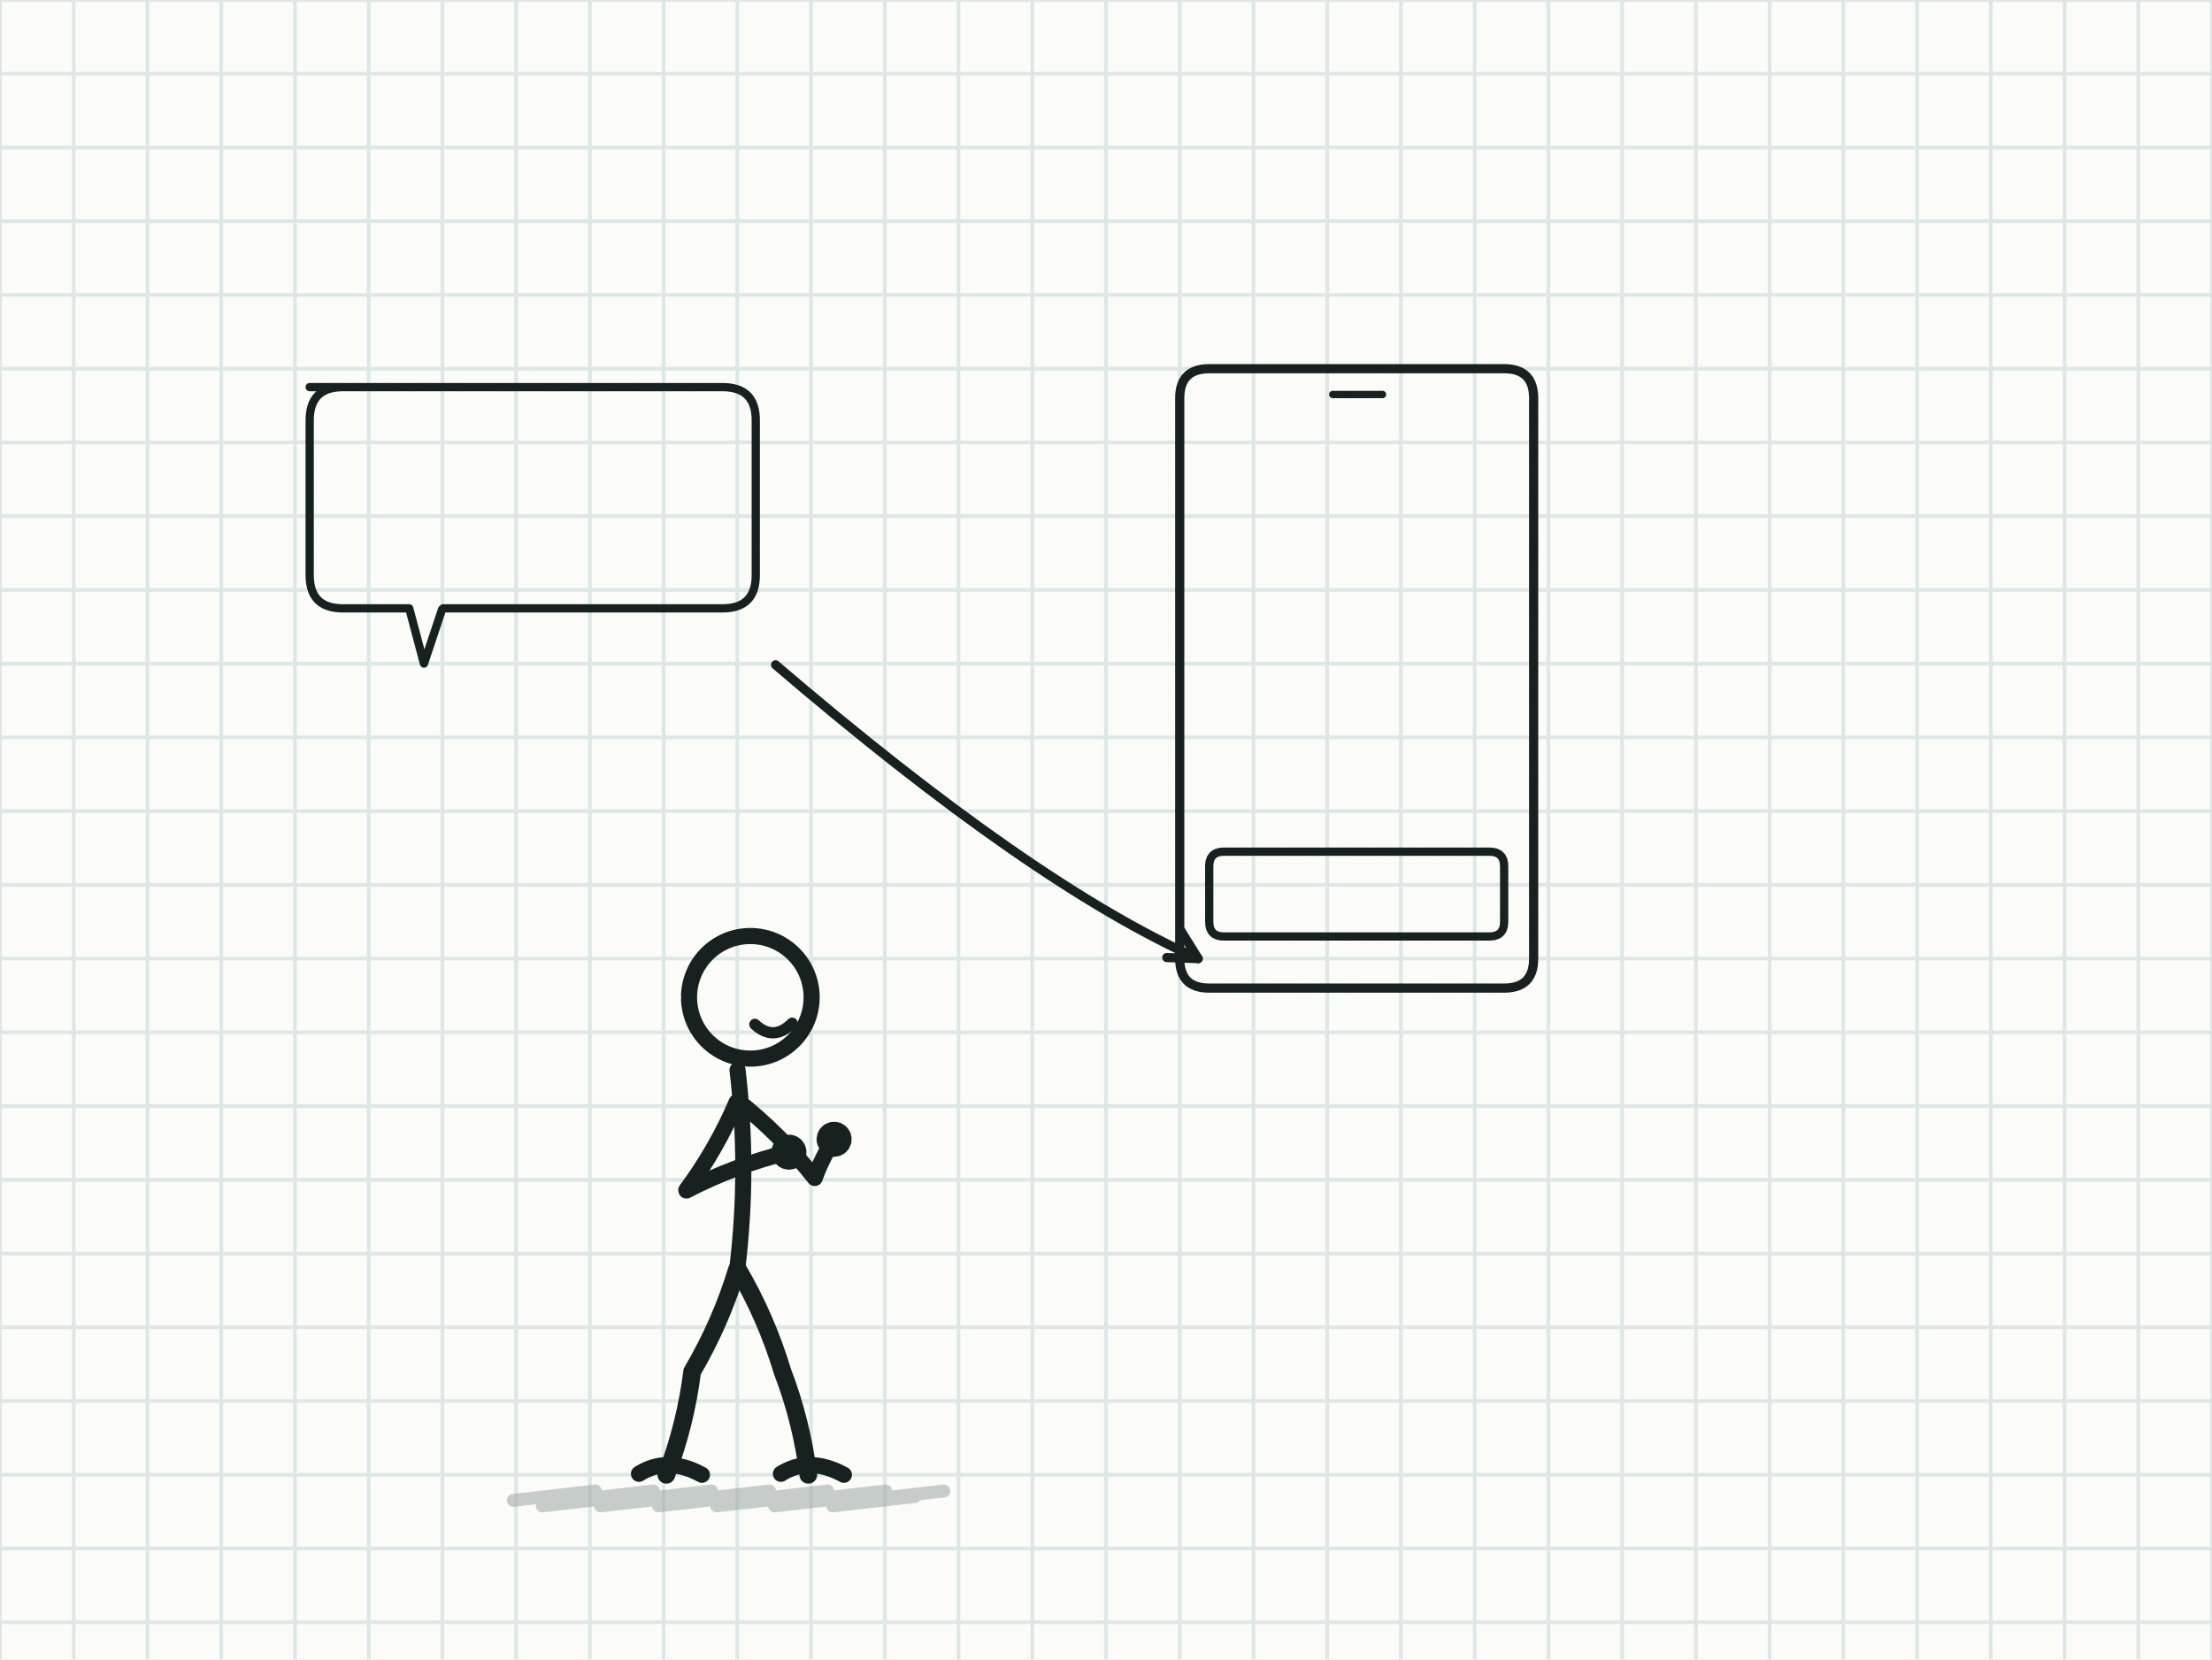
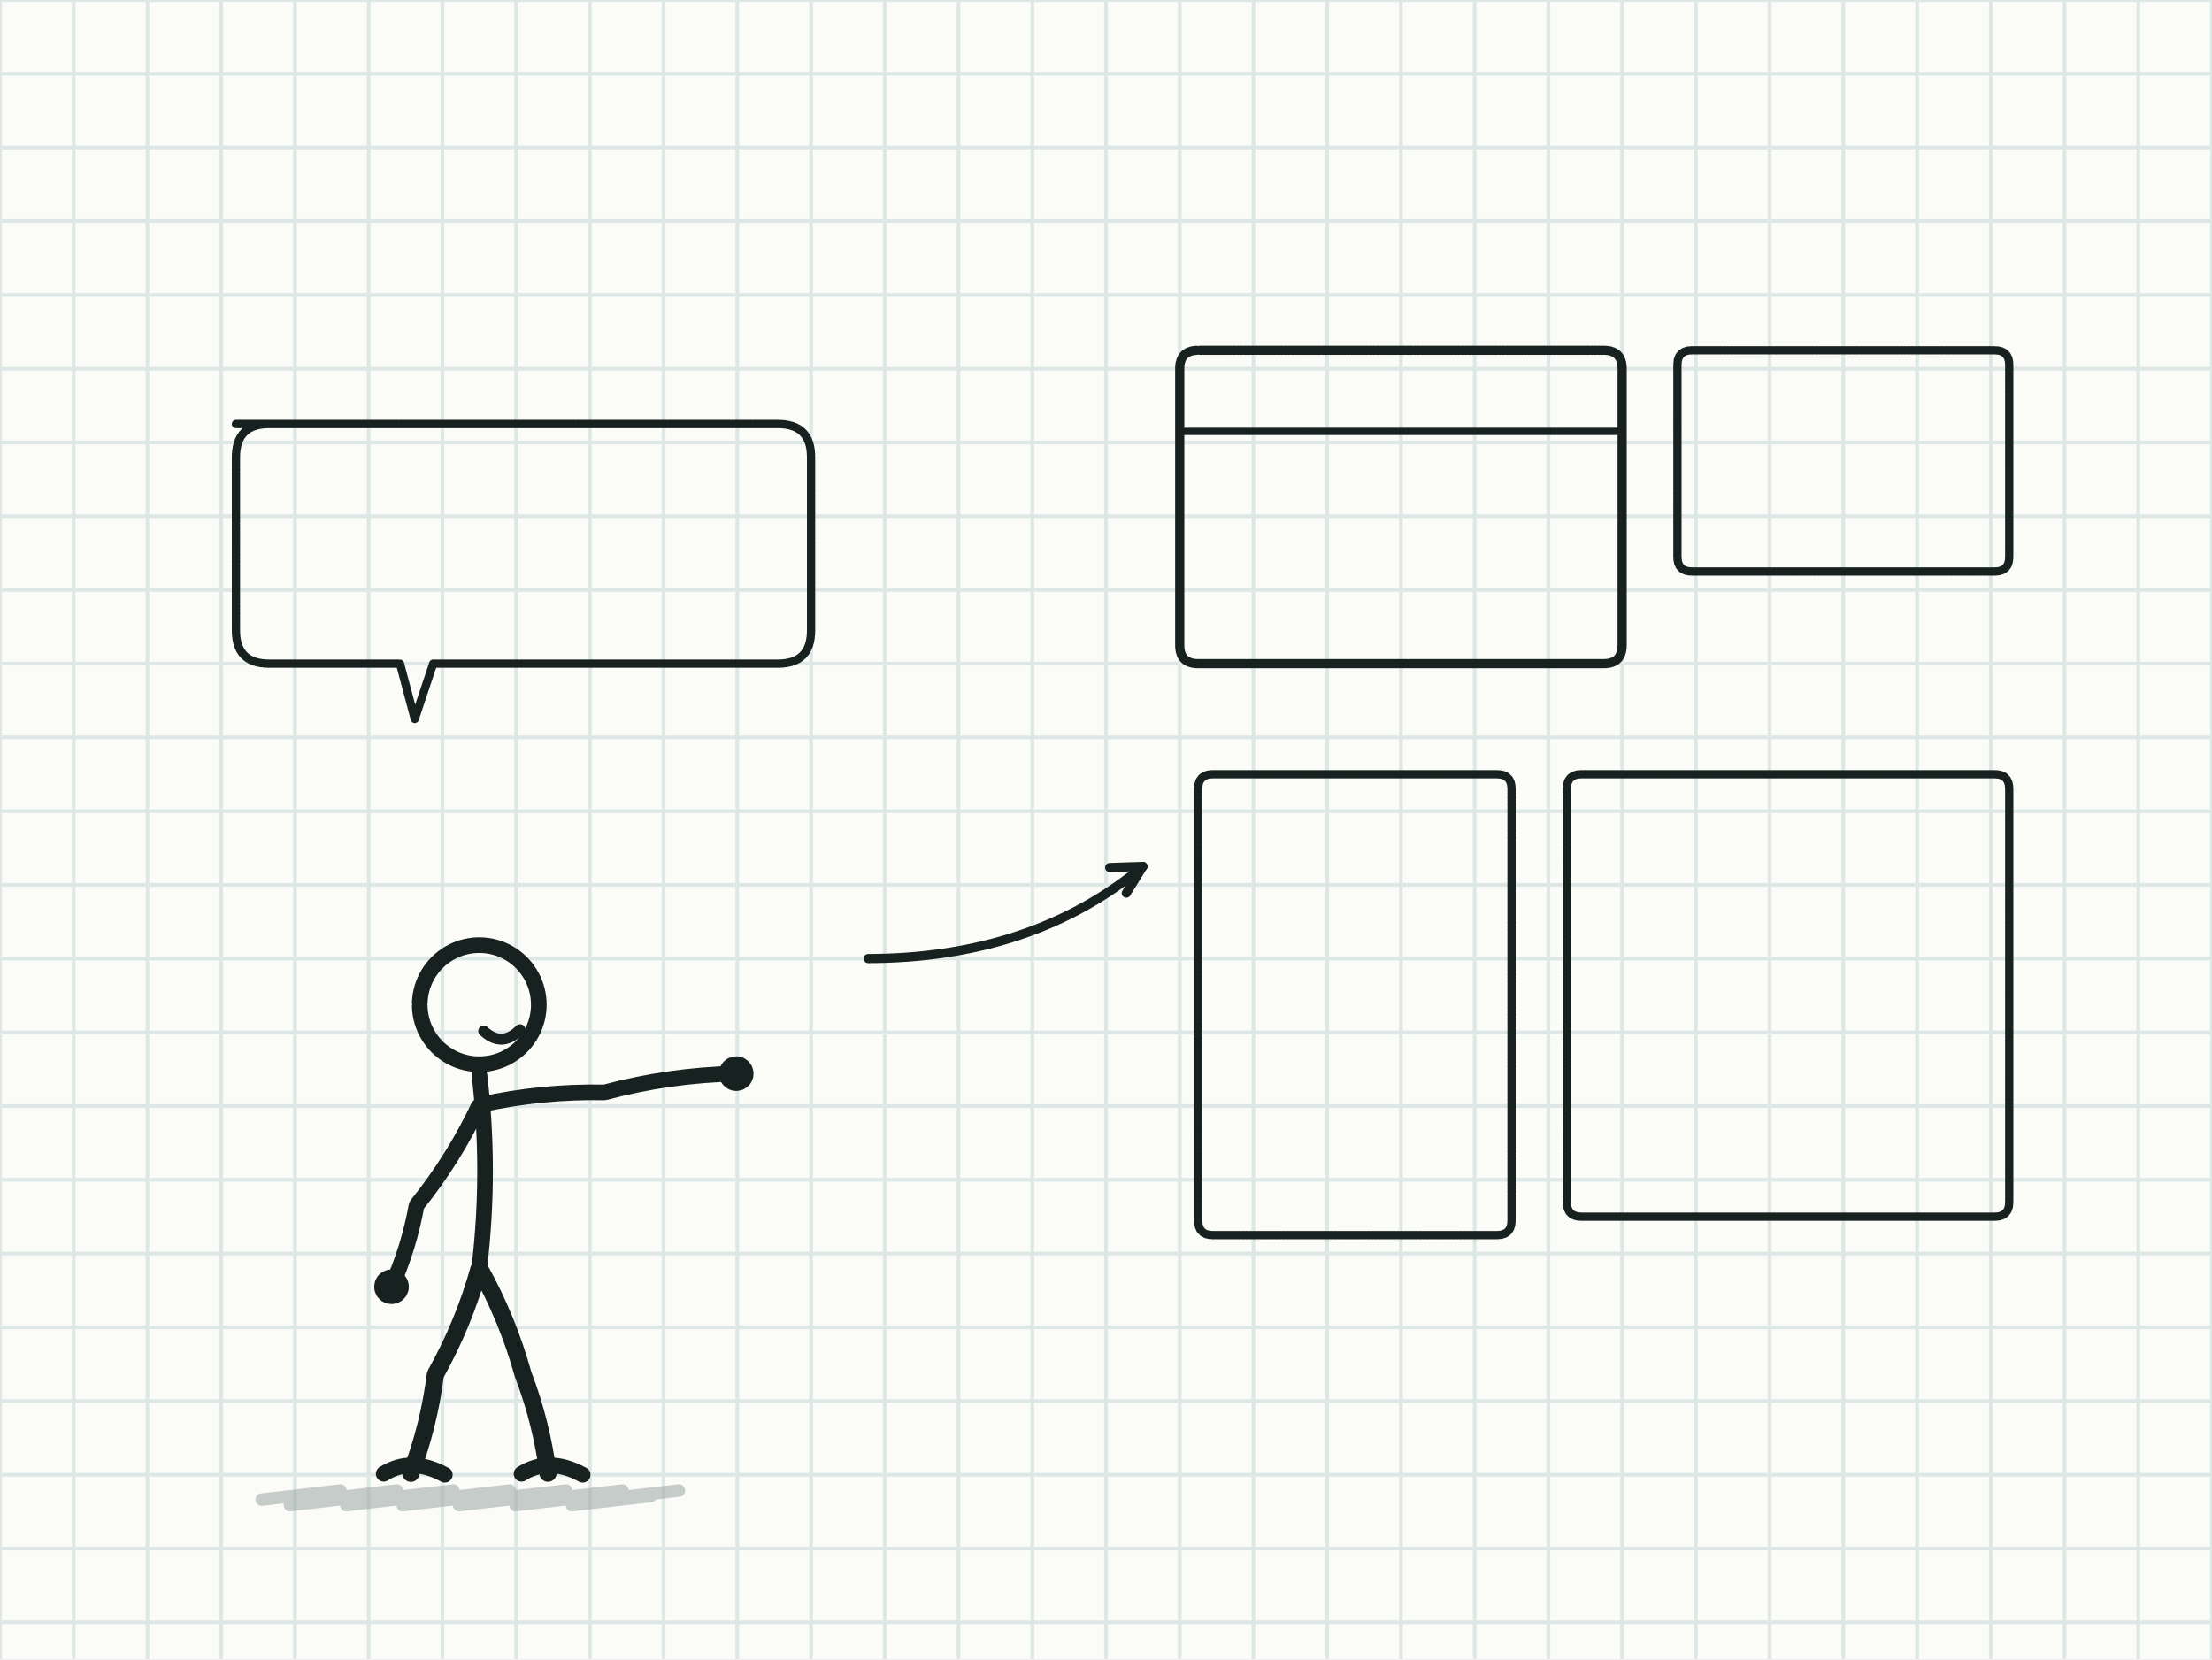
- <svg xmlns="http://www.w3.org/2000/svg" viewBox="0 0 1200 900" class="dood" data-len="4.60" style="--k:0.819">
+ <svg xmlns="http://www.w3.org/2000/svg" viewBox="0 0 1200 900" class="dood" data-len="4.60" style="--k:0.531">
  <style>.l{fill:none;stroke-linecap:round;stroke-linejoin:round;stroke-dasharray:1;stroke-dashoffset:1;animation:dr calc(var(--t,.45s)*var(--k,1)) ease-out forwards;animation-delay:calc(var(--d,0s)*var(--k,1))}.f,.w{opacity:0;animation:fi .35s ease-out forwards;animation-delay:calc(var(--d,0s)*var(--k,1))}@keyframes dr{to{stroke-dashoffset:0}}@keyframes fi{to{opacity:1}}.still .l{animation:none;stroke-dashoffset:0}.still .f,.still .w{animation:none;opacity:1}@media (prefers-reduced-motion:reduce){.l{animation:none;stroke-dashoffset:0}.f,.w{animation:none;opacity:1}}</style>
  <rect width="1200" height="900" fill="#FBFBF8" />
  <g stroke="#DDE7E6" stroke-width="2">
    <path d="M0 0V900" />
    <path d="M40 0V900" />
    <path d="M80 0V900" />
    <path d="M120 0V900" />
    <path d="M160 0V900" />
    <path d="M200 0V900" />
    <path d="M240 0V900" />
    <path d="M280 0V900" />
    <path d="M320 0V900" />
    <path d="M360 0V900" />
    <path d="M400 0V900" />
    <path d="M440 0V900" />
    <path d="M480 0V900" />
    <path d="M520 0V900" />
    <path d="M560 0V900" />
    <path d="M600 0V900" />
    <path d="M640 0V900" />
    <path d="M680 0V900" />
    <path d="M720 0V900" />
    <path d="M760 0V900" />
    <path d="M800 0V900" />
    <path d="M840 0V900" />
    <path d="M880 0V900" />
    <path d="M920 0V900" />
    <path d="M960 0V900" />
    <path d="M1000 0V900" />
    <path d="M1040 0V900" />
    <path d="M1080 0V900" />
    <path d="M1120 0V900" />
    <path d="M1160 0V900" />
    <path d="M1200 0V900" />
    <path d="M0 0H1200" />
    <path d="M0 40H1200" />
    <path d="M0 80H1200" />
    <path d="M0 120H1200" />
    <path d="M0 160H1200" />
    <path d="M0 200H1200" />
    <path d="M0 240H1200" />
    <path d="M0 280H1200" />
    <path d="M0 320H1200" />
    <path d="M0 360H1200" />
    <path d="M0 400H1200" />
    <path d="M0 440H1200" />
    <path d="M0 480H1200" />
    <path d="M0 520H1200" />
    <path d="M0 560H1200" />
    <path d="M0 600H1200" />
    <path d="M0 640H1200" />
    <path d="M0 680H1200" />
    <path d="M0 720H1200" />
    <path d="M0 760H1200" />
    <path d="M0 800H1200" />
    <path d="M0 840H1200" />
    <path d="M0 880H1200" />
  </g>
  <g class="f" style="--d:0s">
-     <path d="M363.5 52 l34 -8 v58 l-34 8 l14 -29z" fill="#E9F3F3" stroke="#17211F" stroke-width="4" stroke-linejoin="round" />
-     <path d="M836.5 52 l-34 -8 v58 l34 8 l-14 -29z" fill="#E9F3F3" stroke="#17211F" stroke-width="4" stroke-linejoin="round" />
-     <path d="M397.5 34 q202.5 -10 405 0 v66 q-202.5 -10 -405 0z" fill="#fff" stroke="#17211F" stroke-width="4.5" stroke-linejoin="round" />
-     <text x="600.0" y="82" font-family="Caveat" font-weight="700" font-size="42" fill="#17211F" text-anchor="middle">«AI» deb yozadi</text>
+     <path d="M279.5 52 l34 -8 v58 l-34 8 l14 -29z" fill="#E9F3F3" stroke="#17211F" stroke-width="4" stroke-linejoin="round" />
+     <path d="M920.5 52 l-34 -8 v58 l34 8 l-14 -29z" fill="#E9F3F3" stroke="#17211F" stroke-width="4" stroke-linejoin="round" />
+     <path d="M313.5 34 q286.5 -10 573 0 v66 q-286.5 -10 -573 0z" fill="#fff" stroke="#17211F" stroke-width="4.5" stroke-linejoin="round" />
+     <text x="600.0" y="82" font-family="Caveat" font-weight="700" font-size="42" fill="#17211F" text-anchor="middle">Siz faqat aytib berasiz</text>
  </g>
  <g class="f" style="--d:0s">
    <circle cx="64" cy="66" r="26" fill="#0E7E80" />
    <text x="64" y="76" font-family="Space Grotesk" font-weight="700" font-size="28" fill="#fff" text-anchor="middle">2</text>
  </g>
+   <path class="l" d="M141.0 813.6 l44.2 -5.1 M156.3 816.6 l44.2 -5.1 M171.6 813.6 l44.2 -5.1 M186.9 816.6 l44.2 -5.1 M202.2 813.6 l44.2 -5.1 M217.5 816.6 l44.2 -5.1 M232.8 813.6 l44.2 -5.1 M248.1 816.6 l44.2 -5.1 M263.4 813.6 l44.2 -5.1 M278.7 816.6 l44.2 -5.1 M294.0 813.6 l44.2 -5.1 M309.3 816.6 l44.2 -5.1 M324.6 813.6 l44.2 -5.1" pathLength="1" stroke="#9AA5A3" stroke-width="6.8" style="--d:0.35s;--t:0.3s" stroke-opacity=".55" stroke-linecap="round" />
+   <path class="f" d="M234.5 589.2 L231.9 687.8 L288.1 687.8 L285.5 589.2Z" fill="#0E7E80" fill-opacity="0.9" style="--d:0.54s" stroke="#0E7E80" stroke-opacity=".9" stroke-width="15.3" stroke-linejoin="round" />
+   <path class="l" d="M260.0 687.8 Q251.6 718.1 236.2 745.6 Q232.7 773.6 222.6 800.0" pathLength="1" stroke="#17211F" stroke-width="9.35" style="--d:0.75s;--t:0.35s" />
+   <path class="l" d="M207.3 800.0 q15.3 -10.2 34.0 0" pathLength="1" stroke="#17211F" stroke-width="8.5" style="--d:0.97s;--t:0.2s" />
+   <path class="l" d="M260.0 687.8 Q275.4 715.3 283.8 745.6 Q293.9 772.0 297.4 800.0" pathLength="1" stroke="#17211F" stroke-width="9.35" style="--d:1.09s;--t:0.35s" />
+   <path class="l" d="M282.1 800.0 q15.3 -10.2 34.0 0" pathLength="1" stroke="#17211F" stroke-width="8.5" style="--d:1.31s;--t:0.2s" />
+   <path class="l" d="M260.0 582.4 Q266.3 635.1 260.0 687.8" pathLength="1" stroke="#17211F" stroke-width="8.5" style="--d:1.44s;--t:0.3s" />
+   <path class="l" d="M260.0 599.4 Q246.3 628.6 226.0 653.8 Q221.9 676.7 212.4 698.0" pathLength="1" stroke="#17211F" stroke-width="8.5" style="--d:1.62s;--t:0.35s" />
+   <path class="l" d="M212.4 698.0 m-6 0 a6 6 0 1 0 12 0 a6 6 0 1 0 -12 0" pathLength="1" stroke="#17211F" stroke-width="6.8" style="--d:1.84s;--t:0.15s" />
+   <path class="l" d="M260.0 599.4 Q293.6 591.9 328.0 592.6 Q363.1 583.2 399.4 582.4" pathLength="1" stroke="#17211F" stroke-width="8.5" style="--d:1.93s;--t:0.35s" />
+   <path class="l" d="M399.4 582.4 m-6 0 a6 6 0 1 0 12 0 a6 6 0 1 0 -12 0" pathLength="1" stroke="#17211F" stroke-width="6.8" style="--d:2.15s;--t:0.15s" />
+   <path class="l" d="M227.7 545.0 a32.3 32.3 0 1 0 64.6 0 a32.3 32.3 0 1 0 -64.6 0" pathLength="1" stroke="#17211F" stroke-width="8.5" style="--d:2.24s;--t:0.35s" />
+   <path class="f" d="M267.7 541.6 a2.6 2.6 0 1 0 5 0 a2.6 2.6 0 1 0 -5 0" fill="#17211F" fill-opacity="1" style="--d:2.46s" />
+   <path class="f" d="M275.7 541.6 a2.6 2.6 0 1 0 5 0 a2.6 2.6 0 1 0 -5 0" fill="#17211F" fill-opacity="1" style="--d:2.68s" />
+   <path class="l" d="M261.7 558.6 q10.2 10.2 20.4 0" pathLength="1" stroke="#17211F" stroke-width="5.95" style="--d:2.89s;--t:0.2s" />
+   <path class="f" d="M110 230 h330 v130 h-330 z" fill="#fff" fill-opacity="1" style="--d:3.02s" />
+   <path class="l" d="M128 230 h294 q18 0 18 18 v94 q0 18 -18 18 h-187.0 l-10 30 l-8 -30 h-71.0 q-18 0 -18 -18 v-94 q0 -18 18 -18z" pathLength="1" stroke="#17211F" stroke-width="4.5" style="--d:3.23s;--t:0.4s" />
+   <text class="w" x="275.0" y="287.2" font-family="Caveat" font-weight="700" font-size="40" fill="#17211F" text-anchor="middle" style="--d:3.48s">bugun shuni</text>
+   <text class="w" x="275.0" y="329.2" font-family="Caveat" font-weight="700" font-size="40" fill="#17211F" text-anchor="middle" style="--d:3.79s">hal qildik</text>
+   <path class="l" d="M470 520 Q560 520 620 470" pathLength="1" stroke="#17211F" stroke-width="5" style="--d:4.10s;--t:0.4s" />
+   <path class="l" d="M610.5 485.3 L620 470 L602.0 470.6" pathLength="1" stroke="#17211F" stroke-width="5" style="--d:4.35s;--t:0.15s" />
+   <path class="f" d="M640 190 h240 v170 h-240 z" fill="#fff" fill-opacity="1" style="--d:4.44s" />
+   <path class="l" d="M650 190 h220 q10 0 10 10 v150 q0 10 -10 10 h-220 q-10 0 -10 -10 v-150 q0 -10 10 -10z" pathLength="1" stroke="#17211F" stroke-width="5" style="--d:4.66s;--t:0.4s" />
+   <path class="l" d="M640 234 h240" pathLength="1" stroke="#17211F" stroke-width="4" style="--d:4.91s;--t:0.2s" />
+   <path class="f" d="M662 212 a5 5 0 1 0 10 0 a5 5 0 1 0 -10 0" fill="#9AA5A3" fill-opacity="1" style="--d:5.03s" />
+   <path class="f" d="M684 212 a5 5 0 1 0 10 0 a5 5 0 1 0 -10 0" fill="#9AD2D2" fill-opacity="1" style="--d:5.25s" />
+   <path class="f" d="M706 212 a5 5 0 1 0 10 0 a5 5 0 1 0 -10 0" fill="#0E7E80" fill-opacity="1" style="--d:5.46s" />
+   <text class="w" x="780.0" y="221" font-family="Hanken Grotesk" font-weight="600" font-size="24" fill="#9AA5A3" text-anchor="middle" style="--d:5.68s">sayt</text>
+   <path class="f" d="M665 260 h190 v12 h-190 z" fill="#9AD2D2" fill-opacity="1" style="--d:5.99s" />
+   <path class="f" d="M665 284 h156 v12 h-156 z" fill="#9AD2D2" fill-opacity="1" style="--d:6.07s" />
+   <path class="f" d="M665 308 h190 v12 h-190 z" fill="#9AD2D2" fill-opacity="1" style="--d:6.14s" />
  <g>
-     <path class="f" d="M644 204 h184.0 v328.0 h-184.0 z" fill="#fff" fill-opacity="1" style="--d:0.35s" />
-     <path class="l" d="M656 200 h160.0 q16 0 16 16 v304.0 q0 16 -16 16 h-160.0 q-16 0 -16 -16 v-304.0 q0 -16 16 -16 z" pathLength="1" stroke="#17211F" stroke-width="5" style="--d:0.57s;--t:0.45s" />
-     <path class="l" d="M722.0 214 h28" pathLength="1" stroke="#17211F" stroke-width="4" style="--d:0.85s;--t:0.1s" />
-     <path class="f" d="M654 230 h164.0 v276.0 h-164.0 z" fill="#9AD2D2" fill-opacity="0.5" style="--d:0.91s" />
-     <g>
-       <path class="f" d="M656 462.0 h160.0 v46 h-160.0 z" fill="#fff" fill-opacity="1" style="--d:1.12s" />
-       <path class="l" d="M664 462.0 h144.0 q8 0 8 8 v30 q0 8 -8 8 h-144.0 q-8 0 -8 -8 v-30 q0 -8 8 -8z" pathLength="1" stroke="#17211F" stroke-width="4.5" style="--d:1.34s;--t:0.3s" />
-     </g>
-     <text class="w" x="736.0" y="496.0" font-family="Space Grotesk" font-weight="700" font-size="34" fill="#17211F" text-anchor="middle" style="--d:1.53s">AI</text>
+     <path class="f" d="M910 190 h180 v120 h-180 z" fill="#fff" fill-opacity="1" style="--d:6.22s" />
+     <path class="l" d="M918 190 h164 q8 0 8 8 v104 q0 8 -8 8 h-164 q-8 0 -8 -8 v-104 q0 -8 8 -8z" pathLength="1" stroke="#17211F" stroke-width="4.5" style="--d:6.43s;--t:0.3s" />
  </g>
-   <path class="l" d="M277.5 814.0 l45.5 -5.2 M293.2 817.0 l45.5 -5.2 M309.0 814.0 l45.5 -5.2 M324.8 817.0 l45.5 -5.2 M340.5 814.0 l45.5 -5.2 M356.2 817.0 l45.5 -5.2 M372.0 814.0 l45.5 -5.2 M387.8 817.0 l45.5 -5.2 M403.5 814.0 l45.5 -5.2 M419.2 817.0 l45.5 -5.2 M435.0 814.0 l45.5 -5.2 M450.8 817.0 l45.5 -5.2 M466.5 814.0 l45.5 -5.2" pathLength="1" stroke="#9AA5A3" stroke-width="7.0" style="--d:1.84s;--t:0.3s" stroke-opacity=".55" stroke-linecap="round" />
-   <path class="f" d="M373.8 586.5 L371.1 688.0 L428.9 688.0 L426.2 586.5Z" fill="#0E7E80" fill-opacity="0.9" style="--d:2.02s" stroke="#0E7E80" stroke-opacity=".9" stroke-width="15.8" stroke-linejoin="round" />
-   <path class="l" d="M400.0 688.0 Q391.1 717.5 375.5 744.0 Q371.9 772.8 361.5 800.0" pathLength="1" stroke="#17211F" stroke-width="9.625" style="--d:2.24s;--t:0.35s" />
-   <path class="l" d="M345.8 800.0 q15.8 -10.5 35.0 0" pathLength="1" stroke="#17211F" stroke-width="8.75" style="--d:2.46s;--t:0.2s" />
-   <path class="l" d="M400.0 688.0 Q415.6 714.5 424.5 744.0 Q434.9 771.2 438.5 800.0" pathLength="1" stroke="#17211F" stroke-width="9.625" style="--d:2.58s;--t:0.35s" />
-   <path class="l" d="M422.8 800.0 q15.8 -10.5 35.0 0" pathLength="1" stroke="#17211F" stroke-width="8.75" style="--d:2.80s;--t:0.2s" />
-   <path class="l" d="M400.0 579.5 Q406.5 633.8 400.0 688.0" pathLength="1" stroke="#17211F" stroke-width="8.75" style="--d:2.92s;--t:0.3s" />
-   <path class="l" d="M400.0 597.0 Q388.9 623.2 372.0 646.0 Q398.7 632.1 428.0 625.0" pathLength="1" stroke="#17211F" stroke-width="8.75" style="--d:3.11s;--t:0.35s" />
-   <path class="l" d="M428.0 625.0 m-6 0 a6 6 0 1 0 12 0 a6 6 0 1 0 -12 0" pathLength="1" stroke="#17211F" stroke-width="7.0" style="--d:3.33s;--t:0.15s" />
-   <path class="l" d="M400.0 597.0 Q423.5 615.5 442.0 639.0 Q446.0 627.9 452.5 618.0" pathLength="1" stroke="#17211F" stroke-width="8.75" style="--d:3.42s;--t:0.35s" />
-   <path class="l" d="M452.5 618.0 m-6 0 a6 6 0 1 0 12 0 a6 6 0 1 0 -12 0" pathLength="1" stroke="#17211F" stroke-width="7.0" style="--d:3.64s;--t:0.15s" />
-   <path class="l" d="M373.8 541.0 a33.25 33.25 0 1 0 66.5 0 a33.25 33.25 0 1 0 -66.5 0" pathLength="1" stroke="#17211F" stroke-width="8.75" style="--d:3.73s;--t:0.35s" />
-   <path class="f" d="M415.0 537.5 a2.6 2.6 0 1 0 5 0 a2.6 2.6 0 1 0 -5 0" fill="#17211F" fill-opacity="1" style="--d:3.95s" />
-   <path class="f" d="M423.0 537.5 a2.6 2.6 0 1 0 5 0 a2.6 2.6 0 1 0 -5 0" fill="#17211F" fill-opacity="1" style="--d:4.16s" />
-   <path class="l" d="M408.8 555.0 q10.5 10.5 21.0 0" pathLength="1" stroke="#17211F" stroke-width="6.125" style="--d:4.38s;--t:0.2s" />
-   <path class="f" d="M150 210 h260 v120 h-260 z" fill="#fff" fill-opacity="1" style="--d:4.50s" />
-   <path class="l" d="M168 210 h224 q18 0 18 18 v84 q0 18 -18 18 h-152.0 l-10 30 l-8 -30 h-36.0 q-18 0 -18 -18 v-84 q0 -18 18 -18z" pathLength="1" stroke="#17211F" stroke-width="4.5" style="--d:4.72s;--t:0.4s" />
-   <text class="w" x="280.0" y="288.48" font-family="Caveat" font-weight="700" font-size="56" fill="#17211F" text-anchor="middle" style="--d:4.97s">«AI»</text>
-   <path class="l" d="M420 360 Q560 480 650 520" pathLength="1" stroke="#17211F" stroke-width="5" style="--d:5.28s;--t:0.4s" />
-   <path class="l" d="M632.0 519.4 L650 520 L640.5 504.7" pathLength="1" stroke="#17211F" stroke-width="5" style="--d:5.53s;--t:0.15s" />
+   <text class="w" x="1000" y="262" font-family="Space Grotesk" font-weight="700" font-size="34" fill="#17211F" text-anchor="middle" style="--d:6.62s">kanal</text>
+   <g>
+     <path class="f" d="M650 420 h170 v250 h-170 z" fill="#fff" fill-opacity="1" style="--d:6.93s" />
+     <path class="l" d="M658 420 h154 q8 0 8 8 v234 q0 8 -8 8 h-154 q-8 0 -8 -8 v-234 q0 -8 8 -8z" pathLength="1" stroke="#17211F" stroke-width="4.5" style="--d:7.15s;--t:0.3s" />
+   </g>
+   <text class="w" x="735" y="555" font-family="Space Grotesk" font-weight="700" font-size="32" fill="#17211F" text-anchor="middle" style="--d:7.33s">story</text>
+   <g>
+     <path class="f" d="M850 420 h240 v240 h-240 z" fill="#fff" fill-opacity="1" style="--d:7.64s" />
+     <path class="l" d="M858 420 h224 q8 0 8 8 v224 q0 8 -8 8 h-224 q-8 0 -8 -8 v-224 q0 -8 8 -8z" pathLength="1" stroke="#17211F" stroke-width="4.5" style="--d:7.86s;--t:0.3s" />
+   </g>
+   <text class="w" x="970" y="550" font-family="Space Grotesk" font-weight="700" font-size="36" fill="#17211F" text-anchor="middle" style="--d:8.04s">post</text>
+   <text class="w" x="870" y="760" font-family="Caveat" font-weight="700" font-size="48" fill="#0E7E80" text-anchor="middle" transform="rotate(-3 870 760)" style="--d:8.35s">hammasi o‘zi tayyor</text>
</svg>
